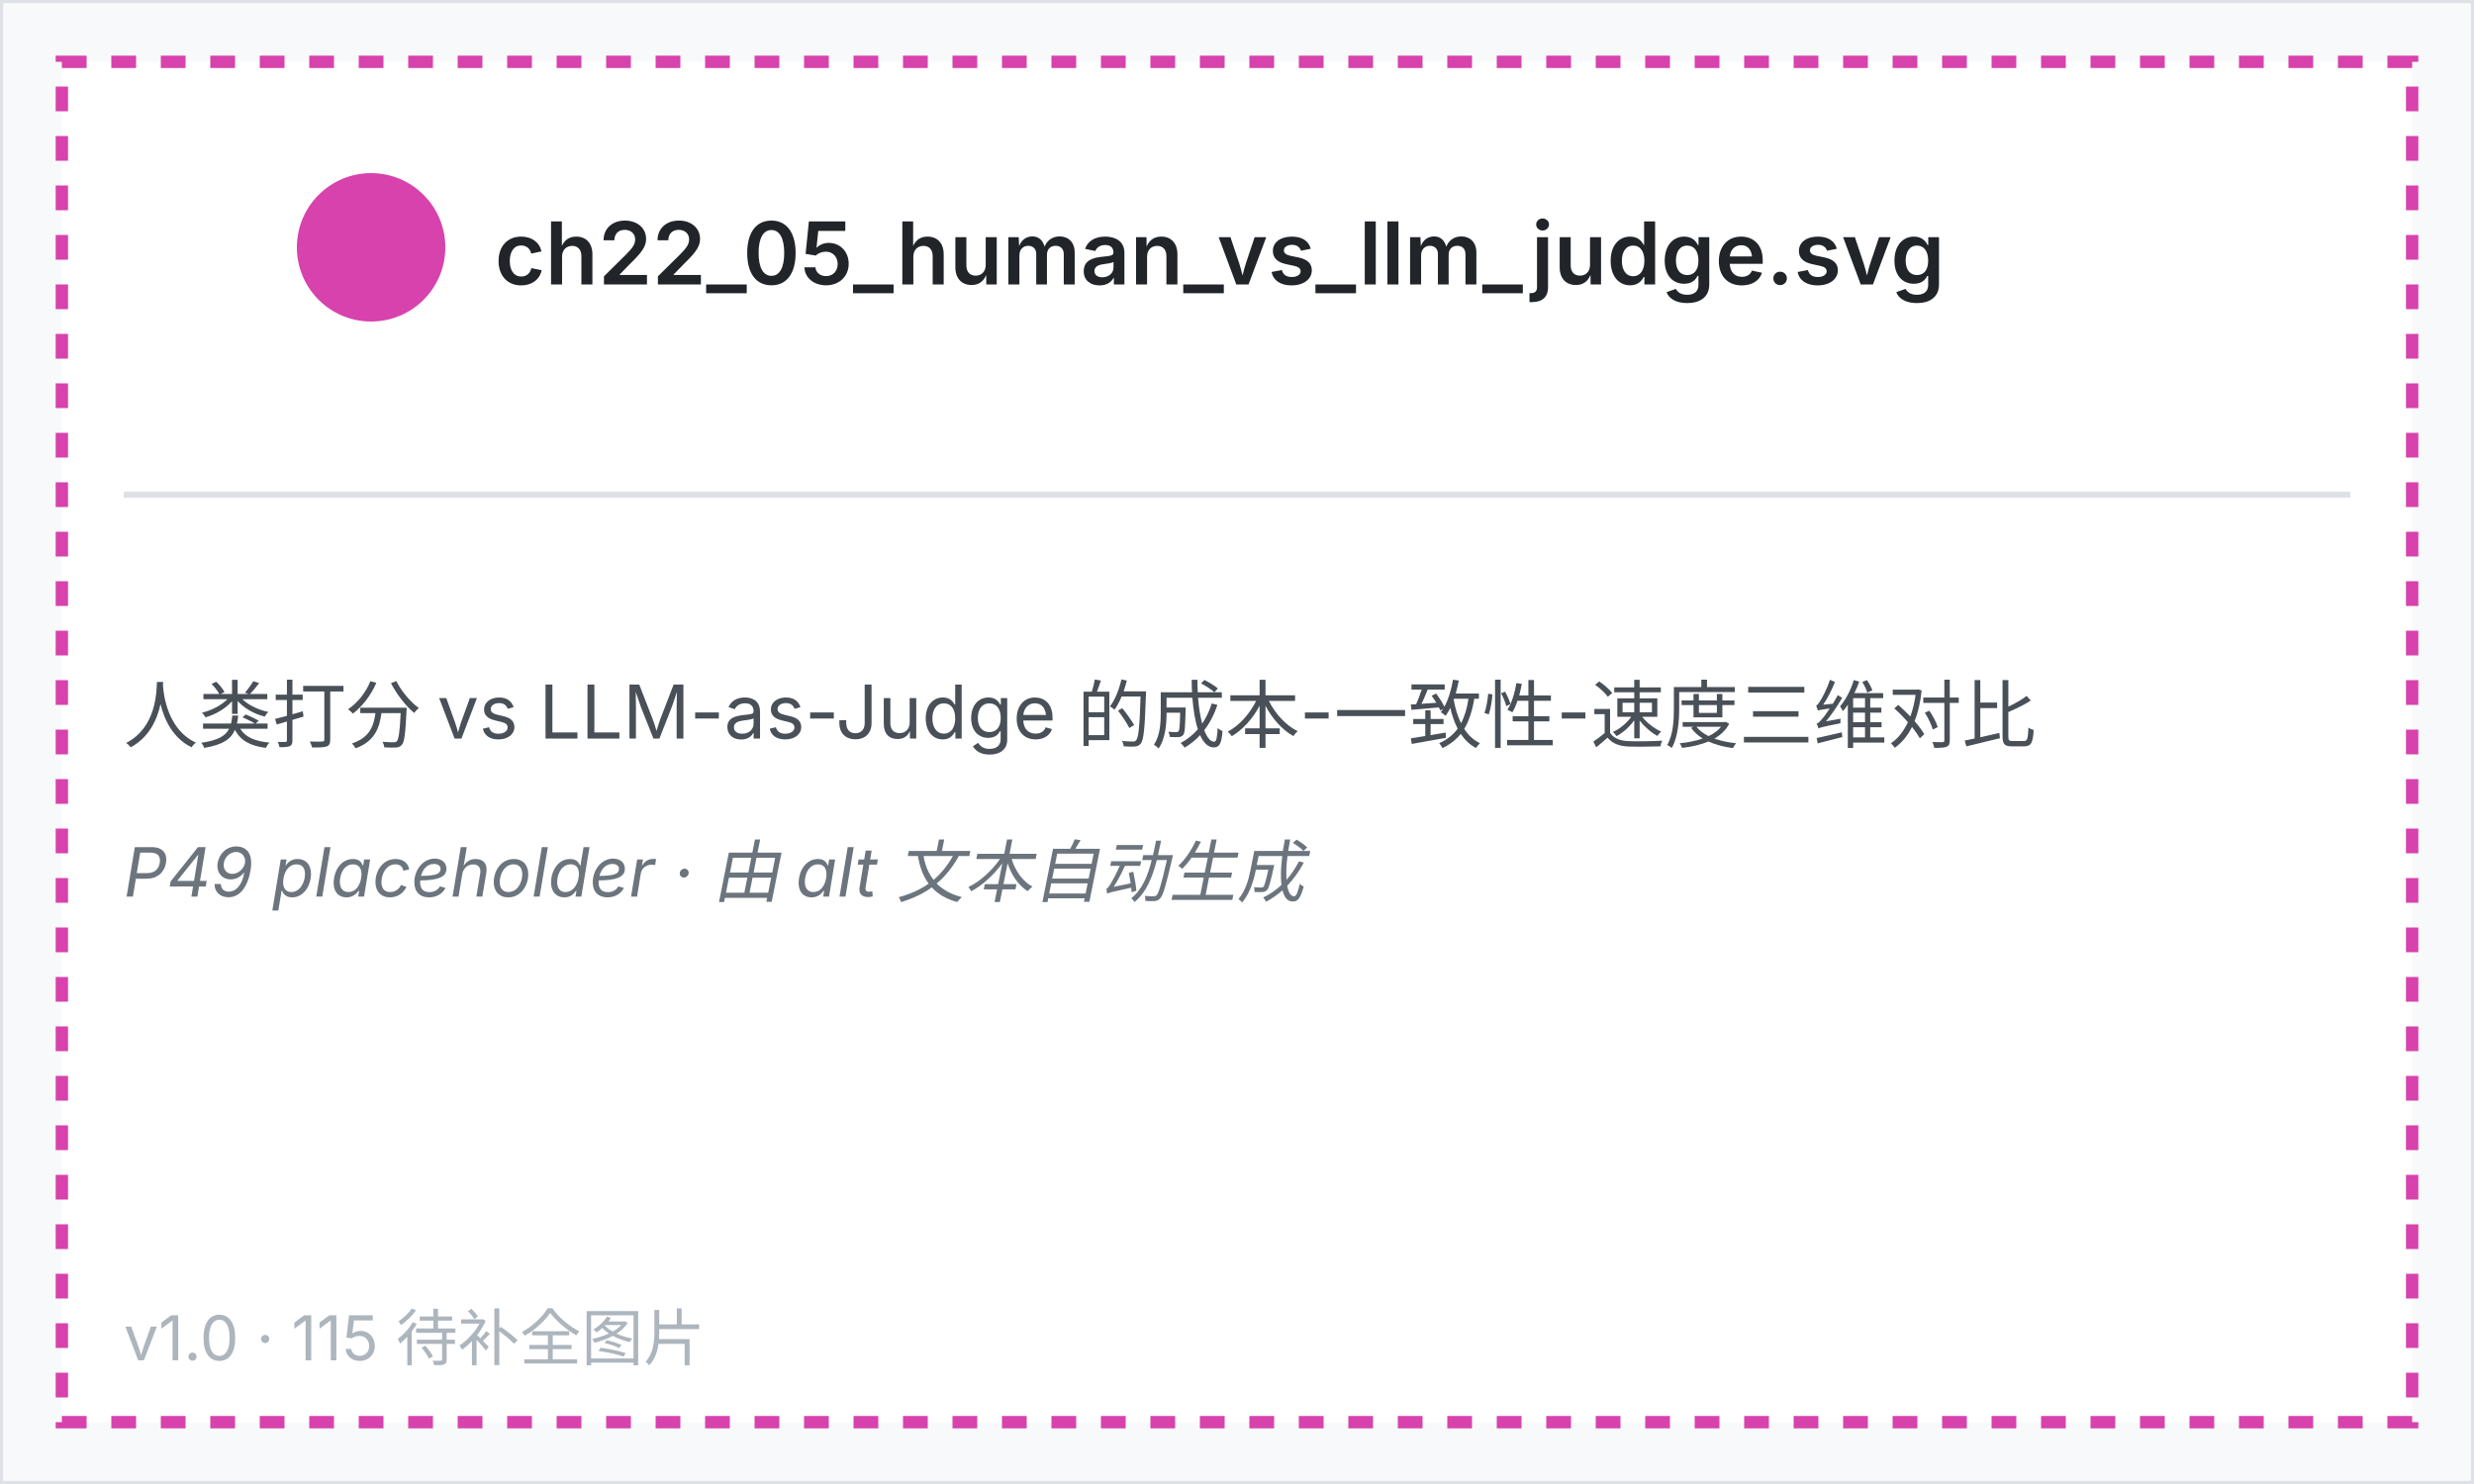
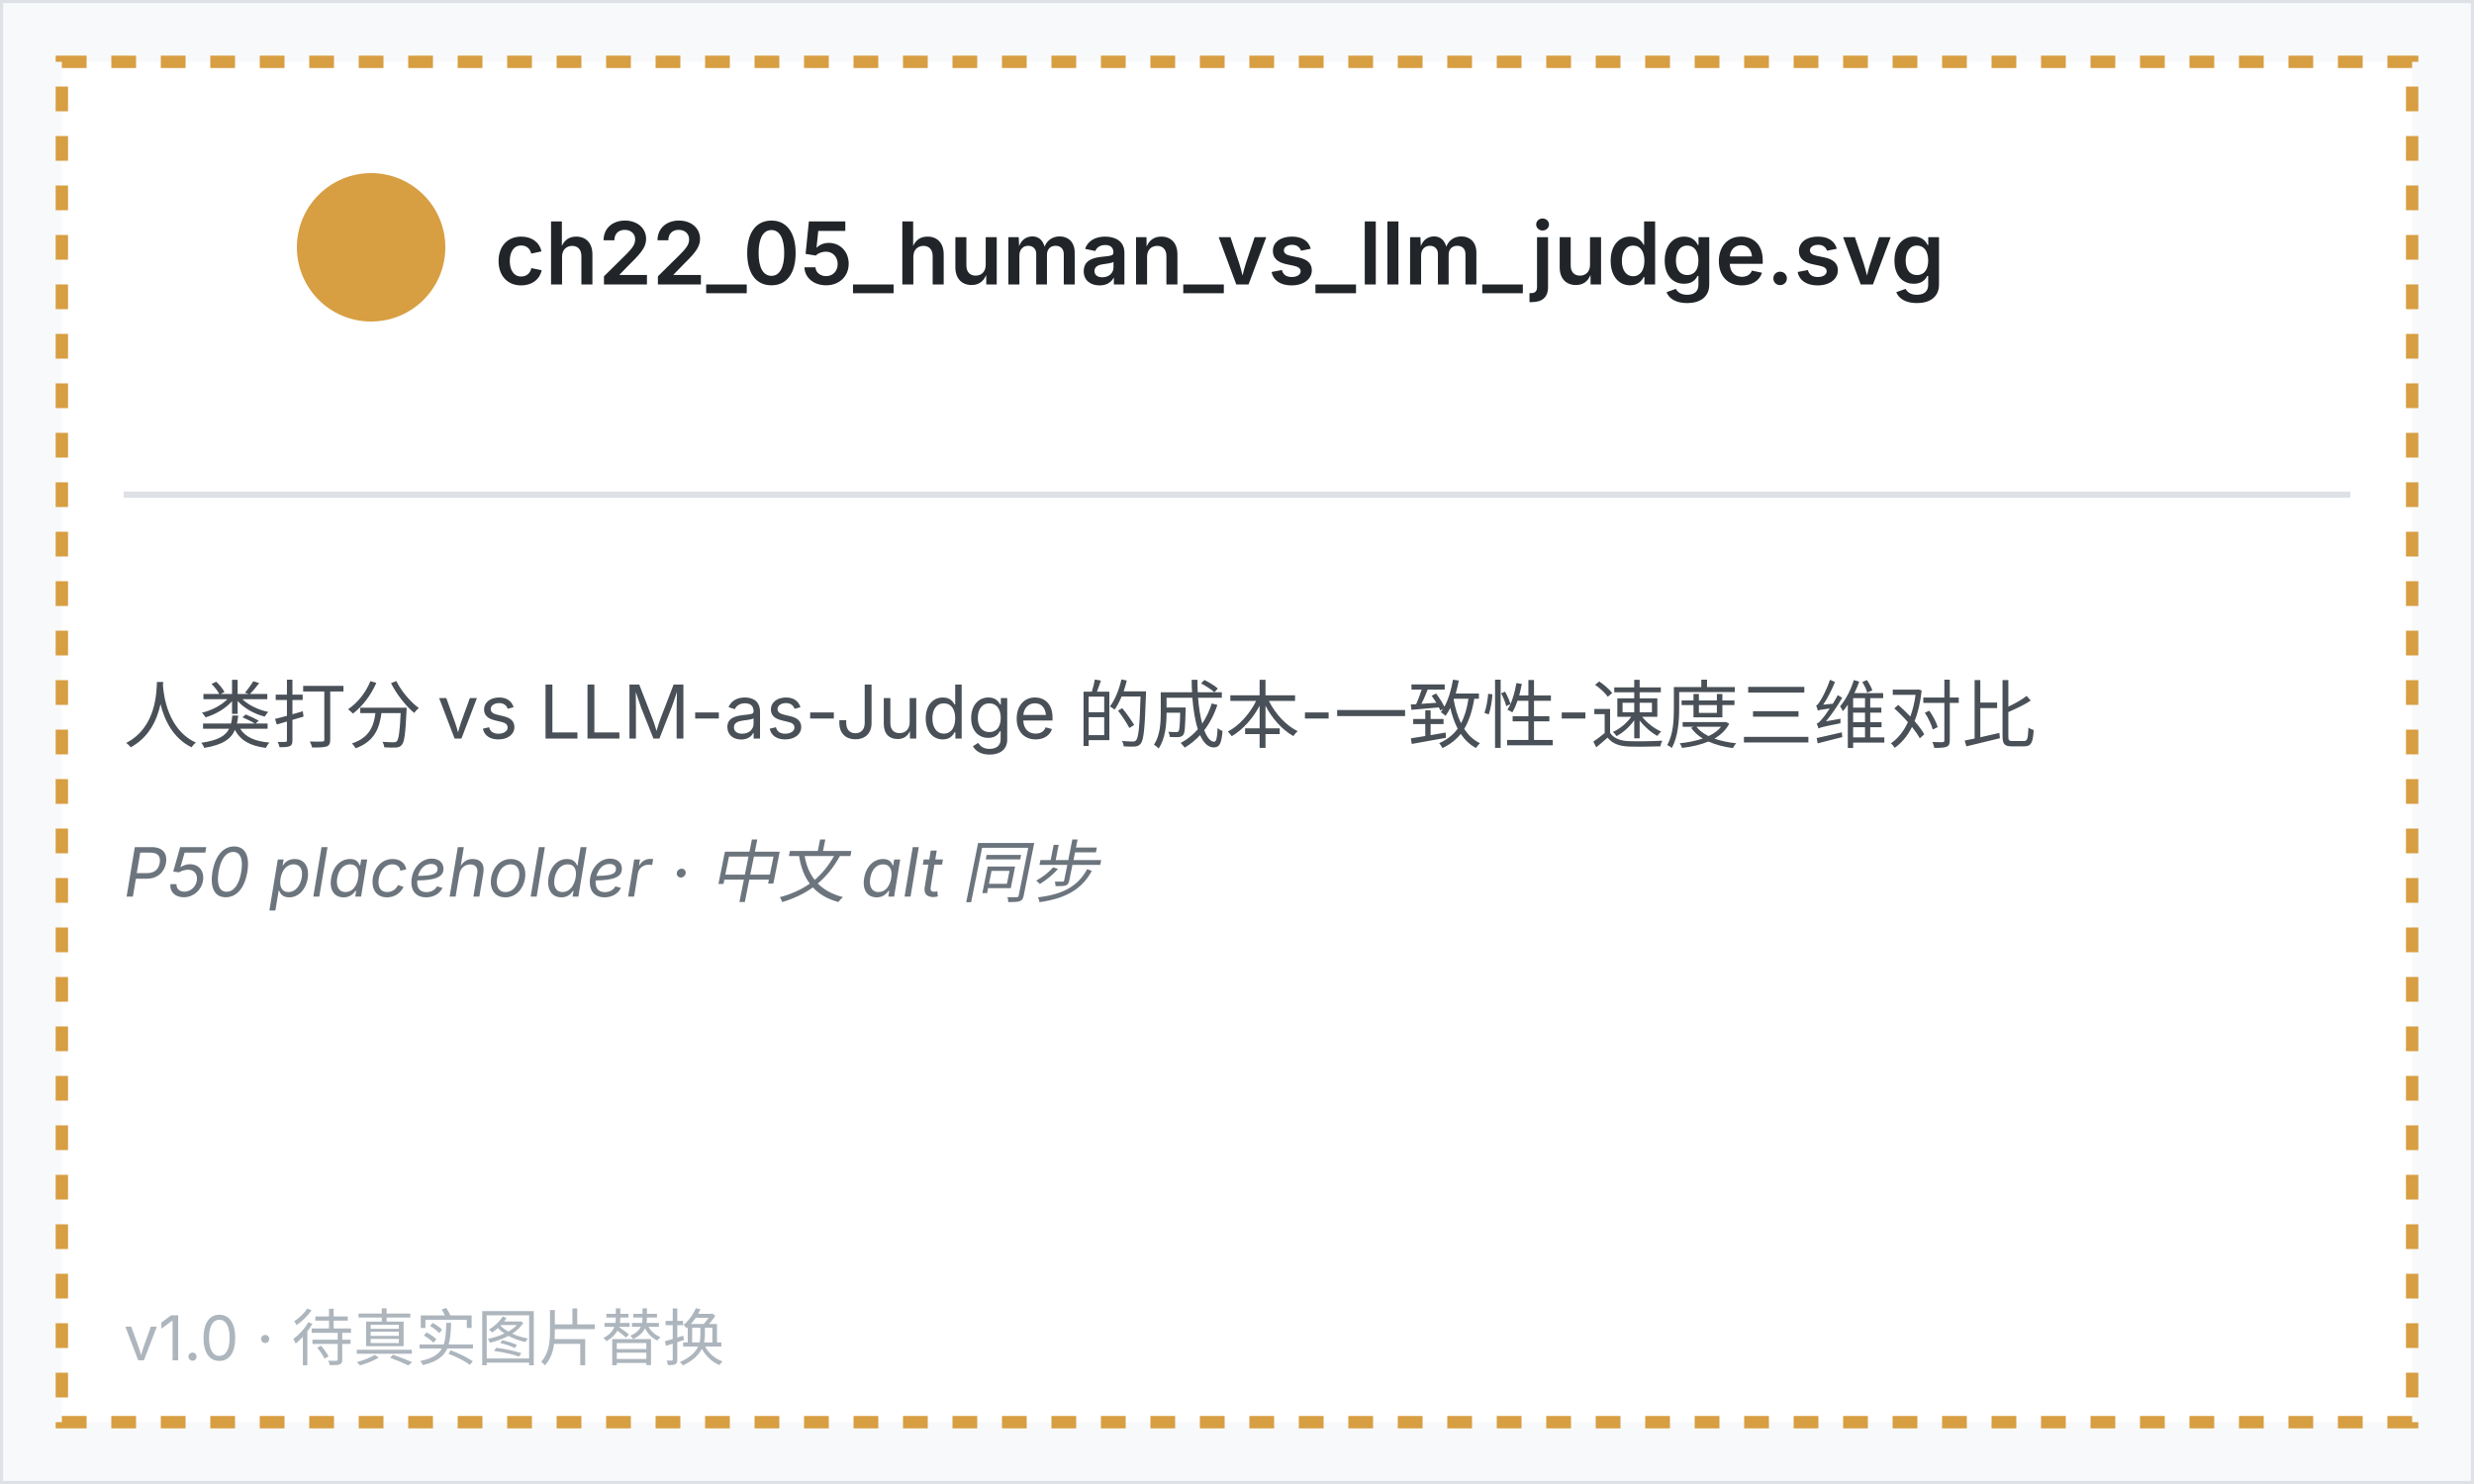
<svg xmlns="http://www.w3.org/2000/svg" viewBox="0 0 400 240" width="400" height="240" font-family="system-ui, -apple-system, sans-serif">
  <rect x="0" y="0" width="400" height="240" fill="#f8f9fa" stroke="#dee2e6" />
-   <rect x="10" y="10" width="380" height="220" fill="white" stroke="hsl(317, 65%, 55%)" stroke-width="2" stroke-dasharray="4 4" />
-   <circle cx="60" cy="40" r="12" fill="hsl(317, 65%, 55%)" />
+   <rect x="10" y="10" width="380" height="220" fill="white" stroke="hsl(37, 65%, 55%)" stroke-width="2" stroke-dasharray="4 4" />
+   <circle cx="60" cy="40" r="12" fill="hsl(37, 65%, 55%)" />
  <text x="80" y="46" font-size="14" font-weight="600" fill="#212529">ch22_05_human_vs_llm_judge.svg</text>
  <line x1="20" y1="80" x2="380" y2="80" stroke="#dee2e6" />
  <text x="20" y="120" font-size="12" fill="#495057">人类打分 vs LLM-as-Judge 的成本-一致性-速度三维对比</text>
-   <text x="20" y="145" font-size="11" fill="#6c757d" font-style="italic">P49 placeholder · 由 alt 文本自动生成</text>
-   <text x="20" y="220" font-size="10" fill="#adb5bd">v1.0 · 115 待补全图片</text>
+   <text x="20" y="145" font-size="11" fill="#6c757d" font-style="italic">P50 placeholder · 中文 alt 同步</text>
+   <text x="20" y="220" font-size="10" fill="#adb5bd">v1.0 · 待真实图片替换</text>
</svg>
